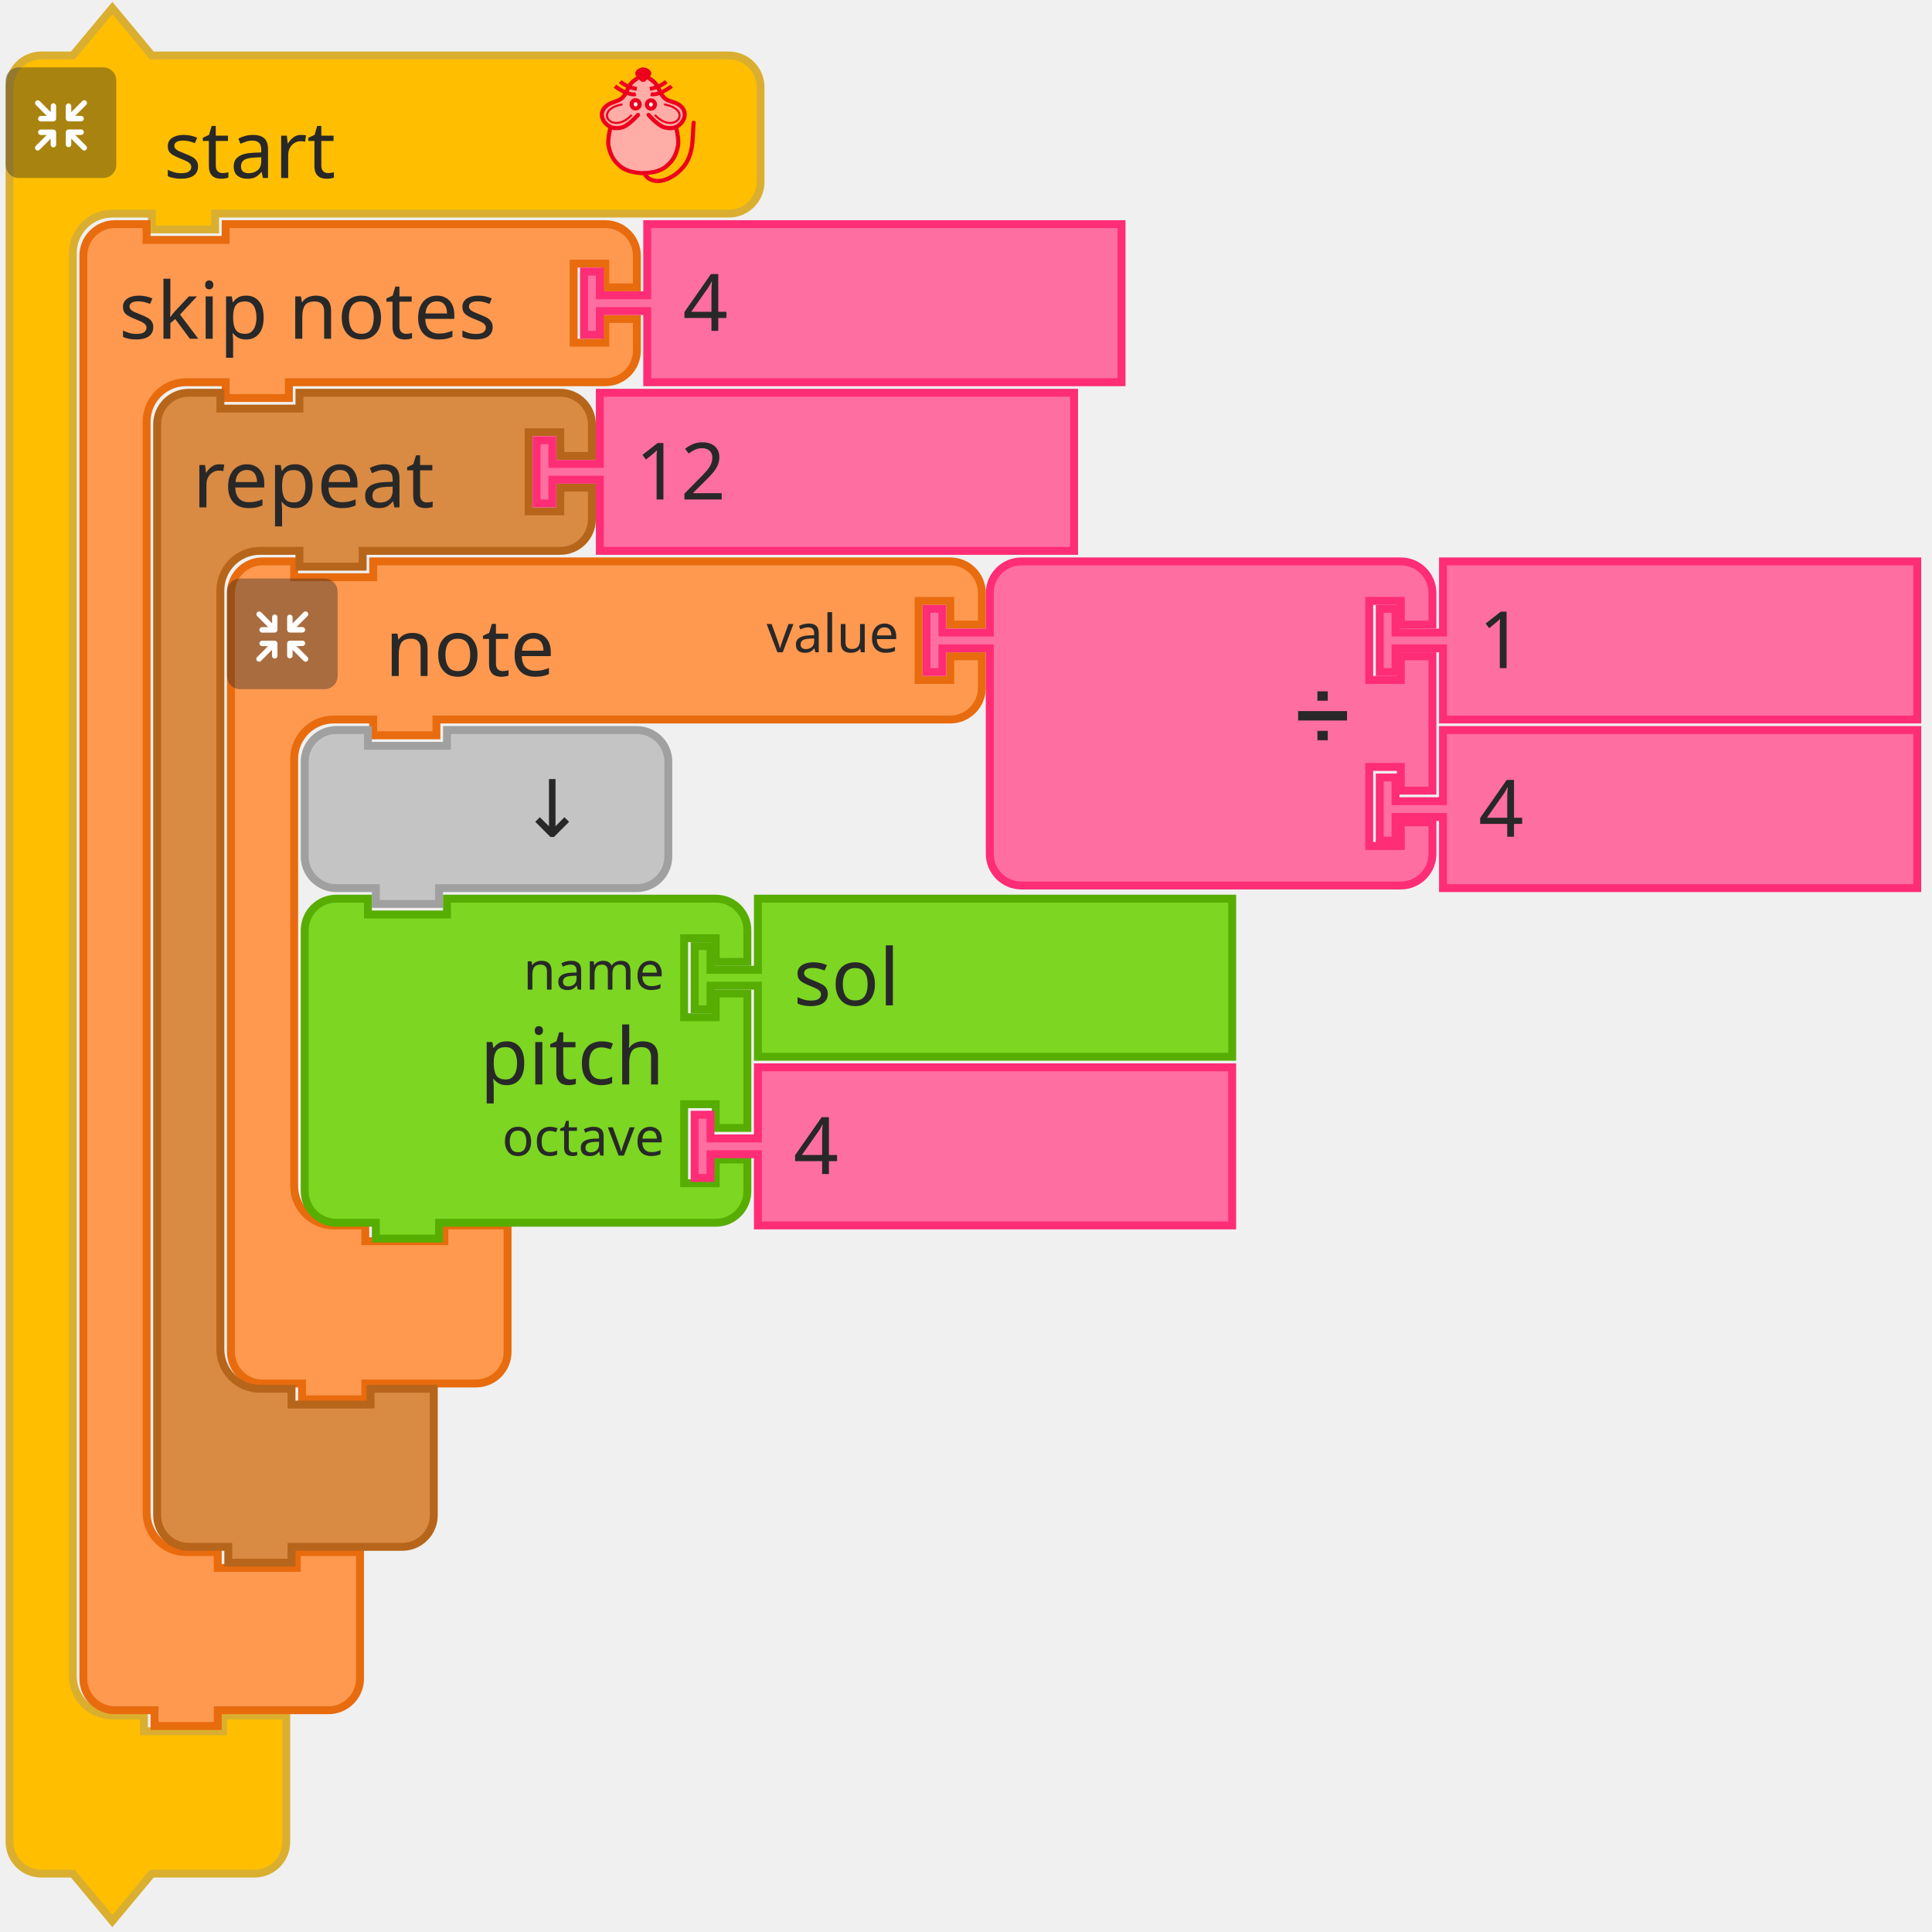
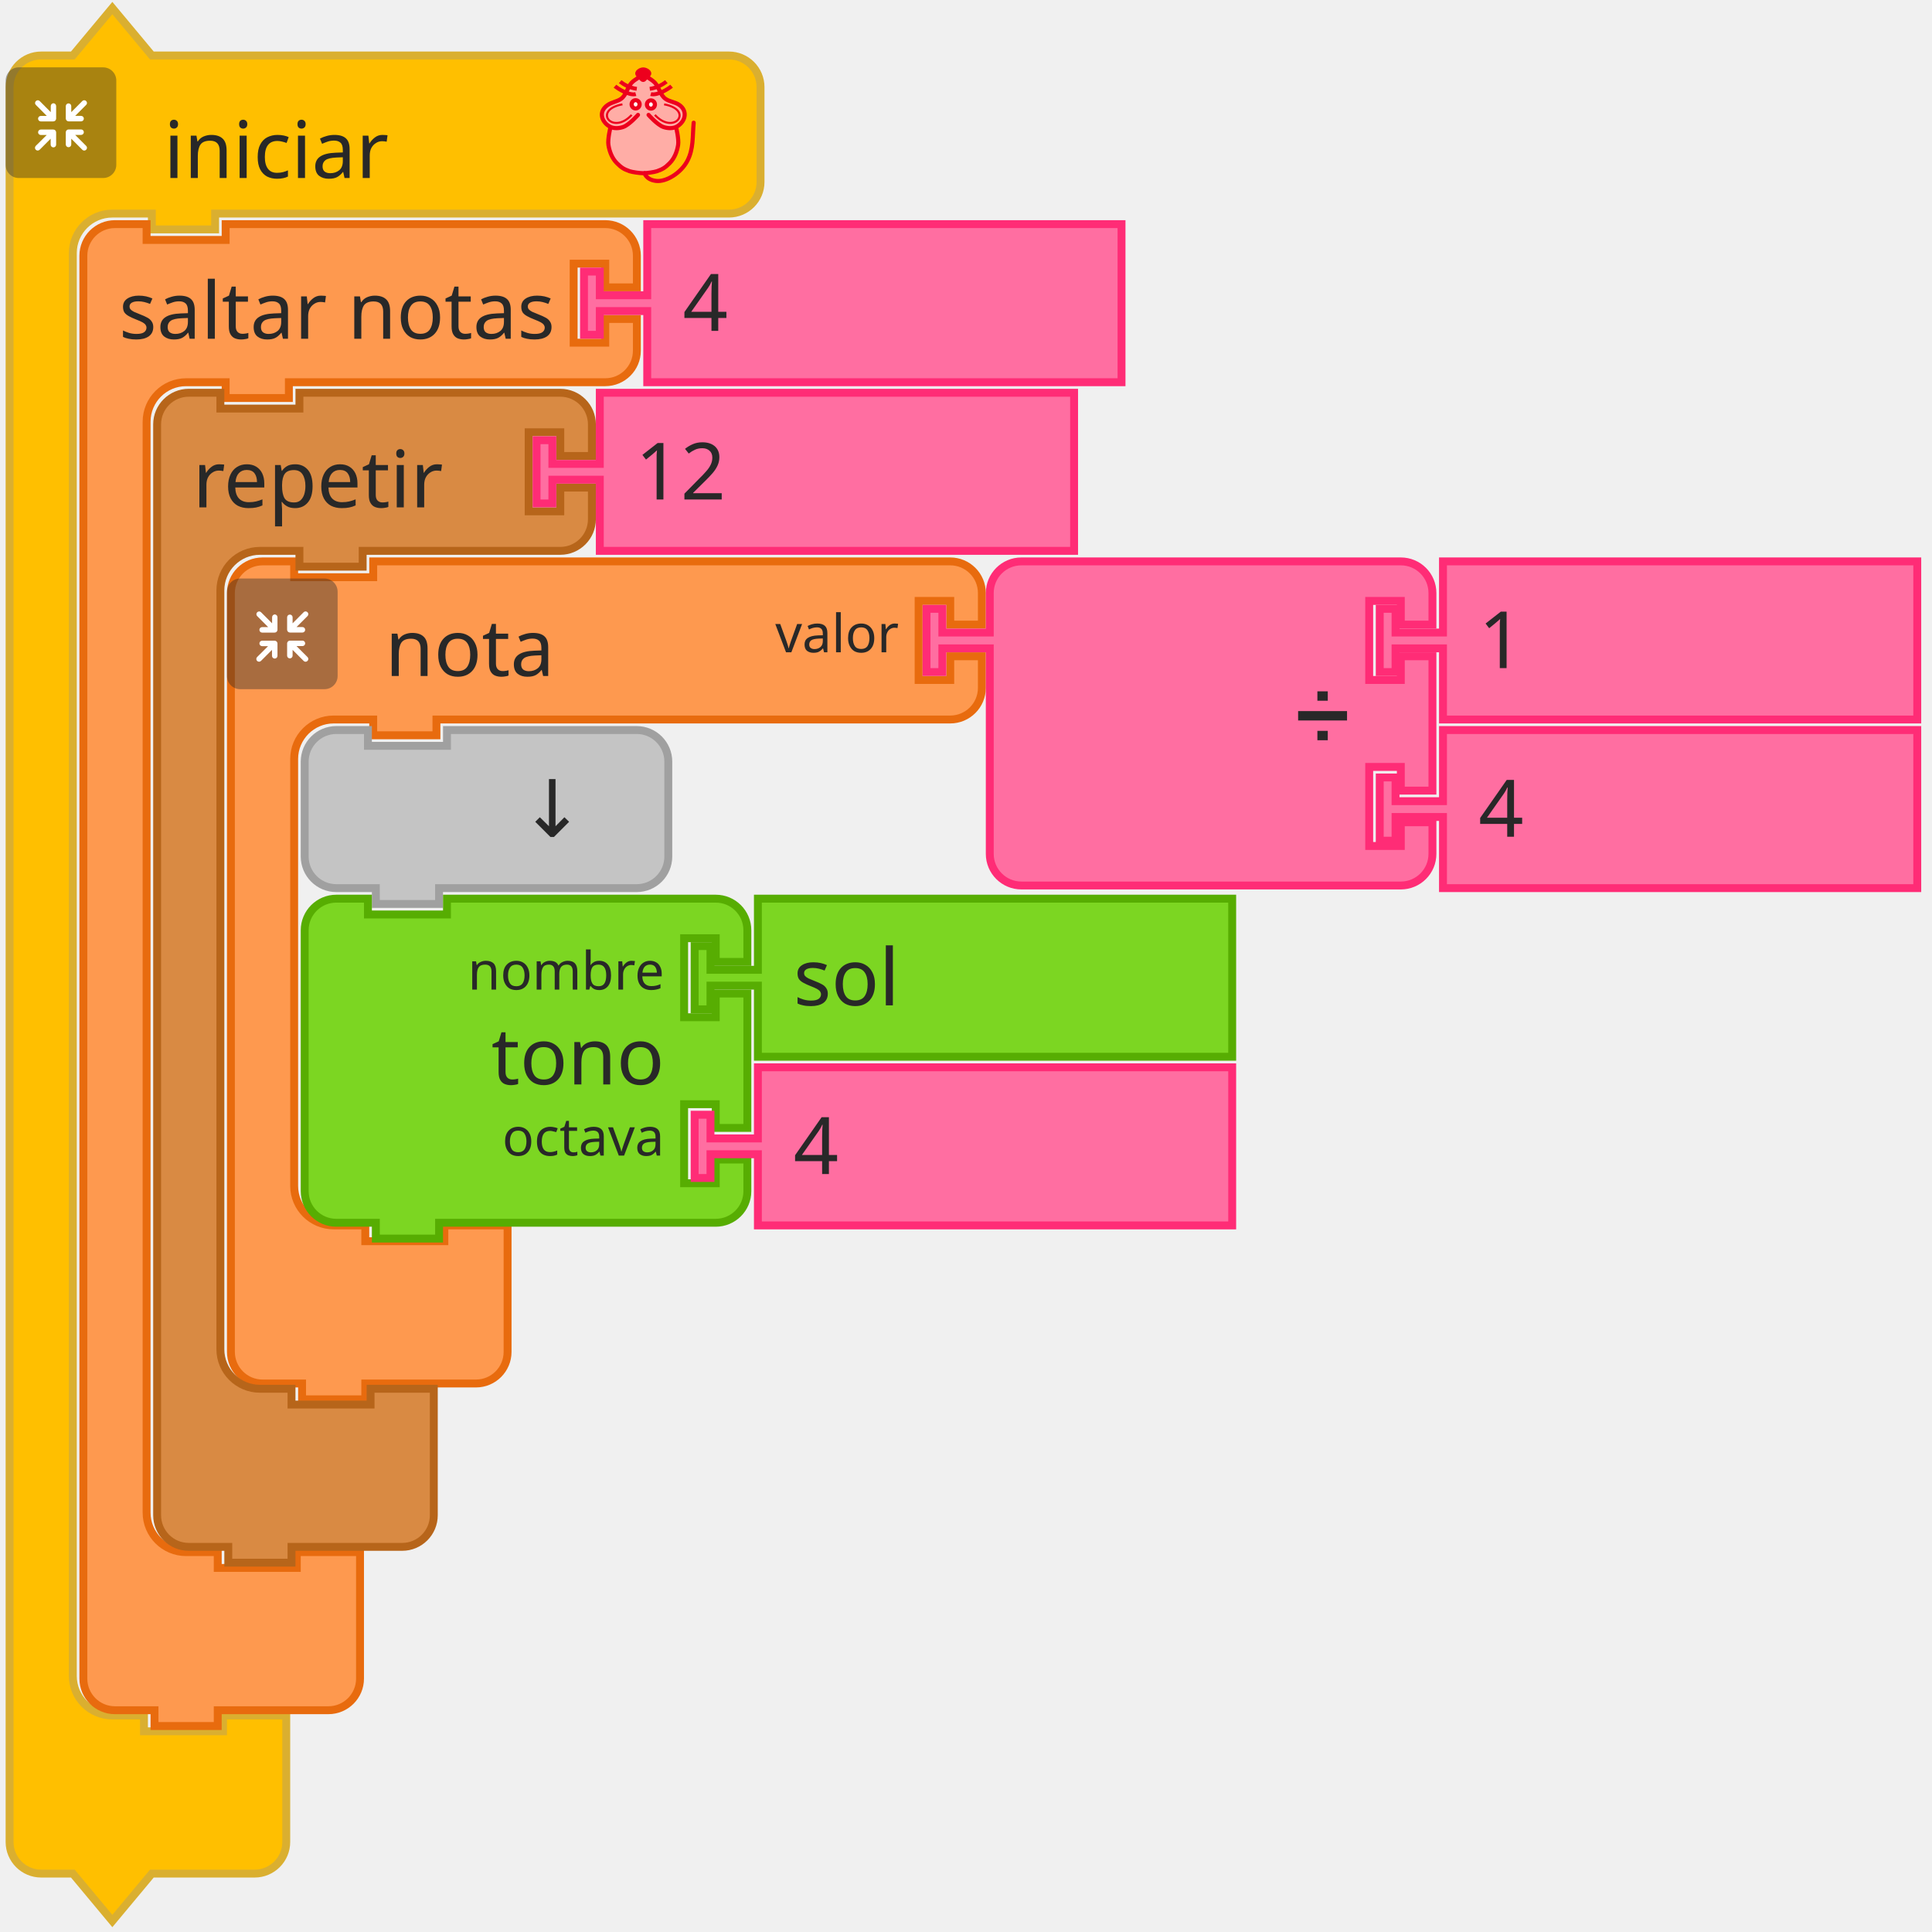
<svg xmlns="http://www.w3.org/2000/svg" id="svg218" version="1.1" height="97mm" width="97mm">
  <defs id="defs222" />
  <g transform="translate(-511.9317,-220.2201)" id="g1149">
    <g id="g48">
      <g transform="translate(513,221)" id="g10">
        <g transform="scale(1.5)" id="g8">
          <path d="m 0.5,14.5 v -4 a 4,4 90 0 1 4,-4 h 4 l 5,-6 5,6 h 9 60 4 a 4,4 90 0 1 4,4 v 4 4 4 a 4,4 90 0 1 -4,4 h -4 -60 -1 v 2 h -8 v -2 h -1 -4 a 5,5 90 0 0 -5,5 v 4 4 168 4 a 5,5 90 0 0 5,5 h 4 v 2 h 10 v -2 h 8 v 6 6 4 a 4,4 90 0 1 -4,4 h -4 -9 l -5,6 -5,-6 h -4 a 4,4 90 0 1 -4,-4 v -4 z" style="fill:#ffbf00;fill-opacity:1;stroke:#daaf30;stroke-width:1;stroke-linecap:round;stroke-opacity:1" id="path2" />
          <text style="font-size:10px;font-family:sans-serif;text-anchor:start;fill:#282828" id="text6">
-             <tspan x="20" y="22" id="tspan4">start</tspan>
+             <tspan x="20" y="22" id="tspan4">iniciar</tspan>
          </text>
        </g>
      </g>
      <g transform="matrix(0.5,0,0,0.5,513,233)" id="g26">
        <g style="isolation:isolate" id="g24">
          <g id="レイヤー_2" data-name="レイヤー 2">
            <g id="Icon">
              <rect y="0" x="0" width="42" height="42" rx="5" ry="5" style="opacity:0.4;mix-blend-mode:multiply;fill:#292929" id="rect12" />
              <path d="m 30.56,29.8 -4.17,-4.16 h 2.26 a 1.035,1.035 0 1 0 0,-2.07 h -4.71 a 1.08,1.08 0 0 0 -1.11,1 v 0 c 0,0 0,0 0,0.06 v 4.64 0 a 1.04,1.04 0 1 0 2.08,0 v -2.19 l 4.19,4.19 a 1,1 0 0 0 1.46,0 1,1 0 0 0 0,-1.47 z" style="fill:#ffffff" id="path14" />
              <path d="m 19.17,24.6 a 1.08,1.08 0 0 0 -1.11,-1 h -4.71 a 1.035,1.035 0 1 0 0,2.07 h 2.25 l -4.16,4.13 a 1.039,1.039 0 0 0 1.47,1.47 l 4.18,-4.19 v 2.26 a 1.04,1.04 0 1 0 2.08,0 V 24.7 c 0,0 0,0 0,-0.06 a 0.08,0.08 0 0 1 0,-0.04 z" style="fill:#ffffff" id="path16" />
              <path d="m 23.94,20.5 h 4.7 a 1.04,1.04 0 1 0 0,-2.08 h -2.25 l 4.17,-4.16 a 1,1 0 0 0 0,-1.47 1,1 0 0 0 -1.46,0 L 24.91,17 v -2.28 a 1.04,1.04 0 1 0 -2.08,0 v 4.64 a 0.43,0.43 0 0 0 0,0.05 v 0.05 a 1.09,1.09 0 0 0 1.11,1.04 z" style="fill:#ffffff" id="path18" />
              <path d="m 18.13,13.62 a 1.08,1.08 0 0 0 -1,1.09 V 17 l -4.18,-4.19 a 1,1 0 0 0 -1.47,0 1,1 0 0 0 0,1.46 l 4.16,4.17 h -2.29 a 1.04,1.04 0 1 0 0,2.08 h 4.71 a 1.09,1.09 0 0 0 1.11,-1 c 0,0 0,0 0,-0.06 v -4.75 a 1.07,1.07 0 0 0 -1.04,-1.09 z" style="fill:#ffffff" id="path20" />
            </g>
          </g>
        </g>
      </g>
      <g transform="matrix(0.4,0,0,0.4,623,233)" id="g46">
        <g transform="translate(-3.188483,0.1254822)" style="fill:#ffada6;stroke:#ed001d;stroke-width:2;stroke-miterlimit:4;stroke-dasharray:none" id="g3586">
          <path style="fill:#ffada6;stroke:none;stroke-width:1px;stroke-linecap:butt;stroke-linejoin:miter;stroke-opacity:1" id="path4725" d="m 31.188,5.875 c 0,0 -1.255,-1 -2,-1 -1.491,0 -2.946,0.946 -4,2 -1.581,1.581 -1.693,4.186 -3,6 -0.827,1.147 -1.853,2.173 -3,3 -1.814,1.307 -4.419,1.419 -6,3 -1.054,1.054 -2,2.509 -2,4 0,1.491 1.177,3.54 2,4 2.595,1.45 0.837,0.649 2,2 0,0 -1.04,3.301 -1,5 0.065,2.748 2,7 2,8 0,1 3.622,4.469 6,6 2.395,1.542 5.324,2.059 8.165,2.258 3.066,0.215 5.976,-0.356 8.67,-1.835 1.653,-0.907 3.02,-1.925 4.165,-3.423 1.631,-2.136 3.31,-4.403 4,-7 0.428,-1.611 0.204,-3.346 0,-5 -0.168,-1.364 -1.272,-2.653 -1,-4 0.33,-1.634 2.32,-2.478 3,-4 0.694,-1.552 1.688,-3.446 1,-5 -0.786,-1.777 -3.358,-1.961 -5,-3 -1.016,-0.643 -2.106,-1.197 -3,-2 -1.936,-1.74 -3.442,-3.914 -5,-6 -0.719,-0.963 -1.045,-2.27 -2,-3 -0.838,-0.64 -1.974,-1.242 -3,-1 -0.459,0.108 -1,1 -1,1" />
          <path d="m 46.21,28.157 c 0,0 1.464,5.739 1.001,8.584 -0.503,3.094 -1.734,6.32 -4.004,8.584 -2.062,2.056 -3.207,2.828 -6.007,3.815 -1.29,0.455 -4.974,0.954 -6.514,0.954 -1.541,0 -5.224,-0.499 -6.514,-0.954 -2.799,-0.987 -3.945,-1.759 -6.007,-3.815 -2.271,-2.264 -3.501,-5.49 -4.004,-8.584 -0.463,-2.845 1.001,-8.584 1.001,-8.584 M 28.176,22.434 c 0,0 -4.122,4.706 -7.008,5.723 -1.878,0.662 -4.202,0.826 -6.007,0 -1.926,-0.882 -3.584,-2.773 -4.004,-4.769 -0.478,-2.269 0.559,-4.124 2.47,-5.529 2.067,-1.52 4.598,-1.663 6.539,-3.055 2.515,-1.804 2.912,-5.39 5.005,-7.63 1.421,-1.521 5.513,-3.815 5.513,-3.815 0,0 4.092,2.294 5.513,3.815 2.093,2.24 2.49,5.826 5.005,7.63 1.941,1.392 4.539,1.466 6.606,2.927 1.937,1.37 2.882,3.387 2.404,5.656 -0.421,1.996 -2.079,3.887 -4.004,4.769 -1.805,0.826 -4.129,0.662 -6.007,0 -2.885,-1.017 -7.008,-5.723 -7.008,-5.723" id="path4505-6" style="fill:none;stroke:#ed001d;stroke-width:1.954;stroke-linecap:round;stroke-linejoin:miter;stroke-miterlimit:4;stroke-dasharray:none;stroke-opacity:1" />
          <g id="g4565" transform="matrix(1.001084,0,0,0.9537592,57.40195,5.386365)" style="fill:none;stroke:#ed001d;stroke-opacity:1">
            <g id="g4553" transform="translate(0,-1)" style="fill:none;stroke:#ed001d;stroke-opacity:1">
              <path d="M -30.228,8.514 C -33.423,9.403 -38.624,5.875 -40.103,4.586" id="path3411-7" style="fill:none;fill-rule:evenodd;stroke:#ed001d;stroke-width:1.932;stroke-linecap:butt;stroke-linejoin:miter;stroke-miterlimit:4;stroke-dasharray:none;stroke-opacity:1" />
              <path d="M -29.76,5.905 C -33.101,5.474 -35.931,3.736 -37.634,2.342" id="path3413-5" style="fill:none;fill-rule:evenodd;stroke:#ed001d;stroke-width:1.932;stroke-linecap:butt;stroke-linejoin:miter;stroke-miterlimit:4;stroke-dasharray:none;stroke-opacity:1" />
            </g>
            <g id="g4557" style="fill:none;stroke:#ed001d;stroke-opacity:1">
              <path d="m -23.146,7.514 c 3.195,0.889 8.396,-2.64 9.874,-3.929" id="path3411-3" style="fill:none;fill-rule:evenodd;stroke:#ed001d;stroke-width:1.932;stroke-linecap:butt;stroke-linejoin:miter;stroke-miterlimit:4;stroke-dasharray:none;stroke-opacity:1" />
              <path d="m -23.614,4.905 c 3.341,-0.431 6.171,-2.168 7.873,-3.563" id="path3413-56" style="fill:none;fill-rule:evenodd;stroke:#ed001d;stroke-width:1.932;stroke-linecap:butt;stroke-linejoin:miter;stroke-miterlimit:4;stroke-dasharray:none;stroke-opacity:1" />
            </g>
          </g>
          <g id="g4636" transform="matrix(1.001084,0,0,0.9537592,57.9306,3.478847)" style="fill:#ffffff;fill-opacity:0.941;stroke:#ed001d;stroke-opacity:1">
            <ellipse cx="-30.837" cy="14.613" id="circle3409-2" rx="1.885" ry="2.067" style="fill:#ffffff;fill-opacity:0.941;fill-rule:evenodd;stroke:#ed001d;stroke-width:2;stroke-linecap:butt;stroke-linejoin:miter;stroke-miterlimit:4;stroke-dasharray:none;stroke-opacity:1" />
            <ellipse cx="-23.593" cy="14.699" id="ellipse4229-9" rx="1.885" ry="2.067" style="fill:#ffffff;fill-opacity:0.941;fill-rule:evenodd;stroke:#ed001d;stroke-width:2;stroke-linecap:butt;stroke-linejoin:miter;stroke-miterlimit:4;stroke-dasharray:none;stroke-opacity:1" />
          </g>
          <g id="g4632" transform="matrix(1.001084,0,0,0.9537592,58.02711,3.478847)" style="fill:none;stroke:#ed001d;stroke-opacity:1">
            <path d="m -37.187,14.625 c -14.34,2.75 -4.81,15.672 4.375,5.25" id="path4303-1" style="fill:none;fill-rule:evenodd;stroke:#ed001d;stroke-width:1px;stroke-linecap:butt;stroke-linejoin:miter;stroke-miterlimit:4;stroke-dasharray:none;stroke-opacity:1" />
            <path d="m -17.437,14.625 c 14.34,2.75 4.81,15.672 -4.375,5.25" id="path4303-1-2" style="fill:none;fill-rule:evenodd;stroke:#ed001d;stroke-width:1px;stroke-linecap:butt;stroke-linejoin:miter;stroke-miterlimit:4;stroke-dasharray:none;stroke-opacity:1" />
          </g>
          <path d="m 33.128,3.359 c -1.385,1.314 -1.986,2.379 -2.46,2.379 -0.663,0 -1.273,-1.065 -2.46,-2.379 -0.973,-1.077 1.101,-2.379 2.46,-2.379 1.359,0 3.533,1.361 2.46,2.379 z" id="path4227-7" style="fill:#ed001d;fill-opacity:1;fill-rule:evenodd;stroke:#ed001d;stroke-width:2.164;stroke-linecap:butt;stroke-linejoin:miter;stroke-miterlimit:4;stroke-dasharray:none;stroke-opacity:1" />
          <path style="fill:none;stroke:#ed001d;stroke-width:1.954;stroke-linecap:round;stroke-linejoin:miter;stroke-miterlimit:4;stroke-dasharray:none;stroke-opacity:1" id="path4653" d="m 31.302,50.086 c 0,0 0.723,3.124 5.5,3.67 4.777,0.546 11.785,-3.779 14.788,-9.501 3.003,-5.723 2.403,-11.491 3.003,-18.121" />
        </g>
      </g>
    </g>
    <g id="g82">
      <g transform="translate(555,326)" id="g62">
        <g transform="scale(1.5)" id="g60">
          <path d="m 0.5,8.5 v -4 a 4,4 90 0 1 4,-4 h 4 v 2 h 10 v -2 h 9 60 4 a 4,4 90 0 1 4,4 v 4 h -4 v -3 h -4 v 10 h 4 v -3 h 4 v 4 a 4,4 90 0 1 -4,4 h -4 -60 -1 v 2 h -8 v -2 h -1 -4 a 5,5 90 0 0 -5,5 v 4 4 42 4 a 5,5 90 0 0 5,5 h 4 v 2 h 10 v -2 h 8 v 6 6 4 a 4,4 90 0 1 -4,4 h -4 -9 -1 v 2 h -8 v -2 h -1 -4 a 4,4 90 0 1 -4,-4 v -4 z" style="fill:#fe994f;fill-opacity:1;stroke:#e86b0e;stroke-width:1;stroke-linecap:round;stroke-opacity:1" id="path50" />
          <text style="font-size:10px;font-family:sans-serif;text-anchor:start;fill:#282828" id="text54">
-             <tspan x="20" y="15" id="tspan52">note</tspan>
+             <tspan x="20" y="15" id="tspan52">nota</tspan>
          </text>
          <text style="font-size:6.667px;font-family:sans-serif;text-anchor:end;fill:#282828" id="text58">
-             <tspan x="85" y="12" id="tspan56">value</tspan>
+             <tspan x="85" y="12" id="tspan56">valor</tspan>
          </text>
        </g>
      </g>
      <g transform="matrix(0.5,0,0,0.5,555,330)" id="g80">
        <g style="isolation:isolate" id="g78">
          <g id="g76" data-name="レイヤー 2">
            <g id="g74">
              <rect y="0" x="0" width="42" height="42" rx="5" ry="5" style="opacity:0.4;mix-blend-mode:multiply;fill:#292929" id="rect64" />
              <path d="m 30.56,29.8 -4.17,-4.16 h 2.26 a 1.035,1.035 0 1 0 0,-2.07 h -4.71 a 1.08,1.08 0 0 0 -1.11,1 v 0 c 0,0 0,0 0,0.06 v 4.64 0 a 1.04,1.04 0 1 0 2.08,0 v -2.19 l 4.19,4.19 a 1,1 0 0 0 1.46,0 1,1 0 0 0 0,-1.47 z" style="fill:#ffffff" id="path66" />
              <path d="m 19.17,24.6 a 1.08,1.08 0 0 0 -1.11,-1 h -4.71 a 1.035,1.035 0 1 0 0,2.07 h 2.25 l -4.16,4.13 a 1.039,1.039 0 0 0 1.47,1.47 l 4.18,-4.19 v 2.26 a 1.04,1.04 0 1 0 2.08,0 V 24.7 c 0,0 0,0 0,-0.06 a 0.08,0.08 0 0 1 0,-0.04 z" style="fill:#ffffff" id="path68" />
              <path d="m 23.94,20.5 h 4.7 a 1.04,1.04 0 1 0 0,-2.08 h -2.25 l 4.17,-4.16 a 1,1 0 0 0 0,-1.47 1,1 0 0 0 -1.46,0 L 24.91,17 v -2.28 a 1.04,1.04 0 1 0 -2.08,0 v 4.64 a 0.43,0.43 0 0 0 0,0.05 v 0.05 a 1.09,1.09 0 0 0 1.11,1.04 z" style="fill:#ffffff" id="path70" />
              <path d="m 18.13,13.62 a 1.08,1.08 0 0 0 -1,1.09 V 17 l -4.18,-4.19 a 1,1 0 0 0 -1.47,0 1,1 0 0 0 0,1.46 l 4.16,4.17 h -2.29 a 1.04,1.04 0 1 0 0,2.08 h 4.71 a 1.09,1.09 0 0 0 1.11,-1 c 0,0 0,0 0,-0.06 v -4.75 a 1.07,1.07 0 0 0 -1.04,-1.09 z" style="fill:#ffffff" id="path72" />
            </g>
          </g>
        </g>
      </g>
    </g>
    <g transform="translate(687,326)" id="g100">
      <g transform="scale(1.5)" id="g98">
        <path d="m 8.5,8.5 v -4 a 4,4 90 0 1 4,-4 h 4 10 30 4 a 4,4 90 0 1 4,4 v 4 h -4 v -3 h -4 v 10 h 4 v -3 h 4 v 17 h -4 v -3 h -4 v 10 h 4 v -3 h 4 v 4 a 4,4 90 0 1 -4,4 h -4 -30 -10 -4 a 4,4 90 0 1 -4,-4 v -4 -21 -1 h -6 v 3 h -2 v -8 h 2 v 3 h 6 z" style="fill:#ff6ea1;fill-opacity:1;stroke:#ff2c76;stroke-width:1;stroke-linecap:round;stroke-opacity:1" id="path84" />
        <text style="font-size:9px;font-family:sans-serif;text-anchor:end;fill:#282828" id="text88">
          <tspan x="54" y="23" id="tspan86">➗</tspan>
        </text>
        <text style="font-size:6px;font-family:sans-serif;text-anchor:end;fill:#282828" id="text92">
          <tspan x="54" y="12" id="tspan90" />
        </text>
        <text style="font-size:6px;font-family:sans-serif;text-anchor:end;fill:#282828" id="text96">
          <tspan x="54" y="33" id="tspan94" />
        </text>
      </g>
    </g>
    <g transform="translate(773,326)" id="g110">
      <g transform="scale(1.5)" id="g108">
        <path d="m 8.5,0.5 h 60 v 20 h -60 v -8 -1 h -6 v 3 h -2 v -8 h 2 v 3 h 6 v -1 z" style="fill:#ff6ea1;fill-opacity:1;stroke:#ff2c76;stroke-width:1;stroke-linecap:round;stroke-opacity:1" id="path102" />
        <text style="font-size:10px;font-family:sans-serif;text-anchor:start;fill:#282828" id="text106">
          <tspan x="13" y="14" id="tspan104">1</tspan>
        </text>
      </g>
    </g>
    <g transform="translate(773,358)" id="g120">
      <g transform="scale(1.5)" id="g118">
        <path d="m 8.5,0.5 h 60 v 20 h -60 v -8 -1 h -6 v 3 h -2 v -8 h 2 v 3 h 6 v -1 z" style="fill:#ff6ea1;fill-opacity:1;stroke:#ff2c76;stroke-width:1;stroke-linecap:round;stroke-opacity:1" id="path112" />
        <text style="font-size:10px;font-family:sans-serif;text-anchor:start;fill:#282828" id="text116">
          <tspan x="13" y="14" id="tspan114">4</tspan>
        </text>
      </g>
    </g>
    <g transform="translate(569,358)" id="g130">
      <g transform="scale(1.5)" id="g128">
        <path d="m 0.5,8.5 v -4 a 4,4 90 0 1 4,-4 h 4 v 2 h 10 v -2 h 20 4 a 4,4 90 0 1 4,4 v 4 4 4 a 4,4 90 0 1 -4,4 h -4 -20 -1 v 2 h -8 v -2 h -1 -4 a 4,4 90 0 1 -4,-4 v -4 z" style="fill:#c4c4c4;fill-opacity:1;stroke:#a0a0a0;stroke-width:1;stroke-linecap:round;stroke-opacity:1" id="path122" />
        <text style="font-size:10px;font-family:sans-serif;text-anchor:end;fill:#282828" id="text126">
          <tspan x="36" y="14" id="tspan124">↓</tspan>
        </text>
      </g>
    </g>
    <g transform="translate(569,390)" id="g148">
      <g transform="scale(1.5)" id="g146">
        <path d="m 0.5,8.5 v -4 a 4,4 90 0 1 4,-4 h 4 v 2 h 10 v -2 h 30 4 a 4,4 90 0 1 4,4 v 4 h -4 v -3 h -4 v 10 h 4 v -3 h 4 v 17 h -4 v -3 h -4 v 10 h 4 v -3 h 4 v 4 a 4,4 90 0 1 -4,4 h -4 -30 -1 v 2 h -8 v -2 h -1 -4 a 4,4 90 0 1 -4,-4 v -4 -21 z" style="fill:#7cd622;fill-opacity:1;stroke:#57ad02;stroke-width:1;stroke-linecap:round;stroke-opacity:1" id="path132" />
        <text style="font-size:10px;font-family:sans-serif;text-anchor:end;fill:#282828" id="text136">
-           <tspan x="46" y="24" id="tspan134">pitch</tspan>
+           <tspan x="46" y="24" id="tspan134">tono</tspan>
        </text>
        <text style="font-size:6.667px;font-family:sans-serif;text-anchor:end;fill:#282828" id="text140">
-           <tspan x="46" y="12" id="tspan138">name</tspan>
+           <tspan x="46" y="12" id="tspan138">nombre</tspan>
        </text>
        <text style="font-size:6.667px;font-family:sans-serif;text-anchor:end;fill:#282828" id="text144">
-           <tspan x="46" y="33" id="tspan142">octave</tspan>
+           <tspan x="46" y="33" id="tspan142">octava</tspan>
        </text>
      </g>
    </g>
    <g transform="translate(643,390)" id="g158">
      <g transform="scale(1.5)" id="g156">
        <path d="m 8.5,0.5 h 60 v 20 h -60 v -8 -1 h -6 v 3 h -2 v -8 h 2 v 3 h 6 v -1 z" style="fill:#7cd622;fill-opacity:1;stroke:#57ad02;stroke-width:1;stroke-linecap:round;stroke-opacity:1" id="path150" />
        <text style="font-size:10px;font-family:sans-serif;text-anchor:start;fill:#282828" id="text154">
          <tspan x="13" y="14" id="tspan152">sol</tspan>
        </text>
      </g>
    </g>
    <g transform="translate(643,422)" id="g168">
      <g transform="scale(1.5)" id="g166">
        <path d="m 8.5,0.5 h 60 v 20 h -60 v -8 -1 h -6 v 3 h -2 v -8 h 2 v 3 h 6 v -1 z" style="fill:#ff6ea1;fill-opacity:1;stroke:#ff2c76;stroke-width:1;stroke-linecap:round;stroke-opacity:1" id="path160" />
        <text style="font-size:10px;font-family:sans-serif;text-anchor:start;fill:#282828" id="text164">
          <tspan x="13" y="14" id="tspan162">4</tspan>
        </text>
      </g>
    </g>
    <g transform="translate(527,262)" id="g182">
      <g transform="scale(1.5)" id="g180">
        <path d="m 0.5,8.5 v -4 a 4,4 90 0 1 4,-4 h 4 v 2 h 10 v -2 h 9 35.024 4 a 4,4 90 0 1 4,4 v 4 h -4 v -3 h -4 v 10 h 4 v -3 h 4 v 4 a 4,4 90 0 1 -4,4 h -4 H 27.5 h -1 v 2 h -8 v -2 h -1 -4 a 5,5 90 0 0 -5,5 v 4 4 126 4 a 5,5 90 0 0 5,5 h 4 v 2 h 10 v -2 h 8 v 6 6 4 a 4,4 90 0 1 -4,4 h -4 -9 -1 v 2 h -8 v -2 h -1 -4 a 4,4 90 0 1 -4,-4 v -4 z" style="fill:#fe994f;fill-opacity:1;stroke:#e86b0e;stroke-width:1;stroke-linecap:round;stroke-opacity:1" id="path170" />
        <text style="font-size:10px;font-family:sans-serif;text-anchor:start;fill:#282828" id="text174">
-           <tspan x="5" y="15" id="tspan172">skip notes</tspan>
+           <tspan x="5" y="15" id="tspan172">saltar notas</tspan>
        </text>
        <text style="font-size:6.667px;font-family:sans-serif;text-anchor:end;fill:#282828" id="text178">
          <tspan x="60" y="12" id="tspan176" />
        </text>
      </g>
    </g>
    <g transform="translate(622,262)" id="g192">
      <g transform="scale(1.5)" id="g190">
        <path d="m 8.5,0.5 h 60 v 20 h -60 v -8 -1 h -6 v 3 h -2 v -8 h 2 v 3 h 6 v -1 z" style="fill:#ff6ea1;fill-opacity:1;stroke:#ff2c76;stroke-width:1;stroke-linecap:round;stroke-opacity:1" id="path184" />
        <text style="font-size:10px;font-family:sans-serif;text-anchor:start;fill:#282828" id="text188">
          <tspan x="13" y="14" id="tspan186">4</tspan>
        </text>
      </g>
    </g>
    <g transform="translate(541,294)" id="g206">
      <g transform="scale(1.5)" id="g204">
        <path d="m 0.5,8.5 v -4 a 4,4 90 0 1 4,-4 h 4 v 2 h 10 v -2 h 9 20 4 a 4,4 90 0 1 4,4 v 4 h -4 v -3 h -4 v 10 h 4 v -3 h 4 v 4 a 4,4 90 0 1 -4,4 h -4 -20 -1 v 2 h -8 v -2 h -1 -4 a 5,5 90 0 0 -5,5 v 4 4 84 4 a 5,5 90 0 0 5,5 h 4 v 2 h 10 v -2 h 8 v 6 6 4 a 4,4 90 0 1 -4,4 h -4 -9 -1 v 2 h -8 v -2 h -1 -4 a 4,4 90 0 1 -4,-4 v -4 z" style="fill:#d98a43;fill-opacity:1;stroke:#b7651a;stroke-width:1;stroke-linecap:round;stroke-opacity:1" id="path194" />
        <text style="font-size:10px;font-family:sans-serif;text-anchor:start;fill:#282828" id="text198">
-           <tspan x="5" y="15" id="tspan196">repeat</tspan>
+           <tspan x="5" y="15" id="tspan196">repetir</tspan>
        </text>
        <text style="font-size:6.667px;font-family:sans-serif;text-anchor:end;fill:#282828" id="text202">
          <tspan x="45" y="12" id="tspan200" />
        </text>
      </g>
    </g>
    <g transform="translate(613,294)" id="g216">
      <g transform="scale(1.5)" id="g214">
        <path d="m 8.5,0.5 h 60 v 20 h -60 v -8 -1 h -6 v 3 h -2 v -8 h 2 v 3 h 6 v -1 z" style="fill:#ff6ea1;fill-opacity:1;stroke:#ff2c76;stroke-width:1;stroke-linecap:round;stroke-opacity:1" id="path208" />
        <text style="font-size:10px;font-family:sans-serif;text-anchor:start;fill:#282828" id="text212">
          <tspan x="13" y="14" id="tspan210">12</tspan>
        </text>
      </g>
    </g>
  </g>
</svg>
